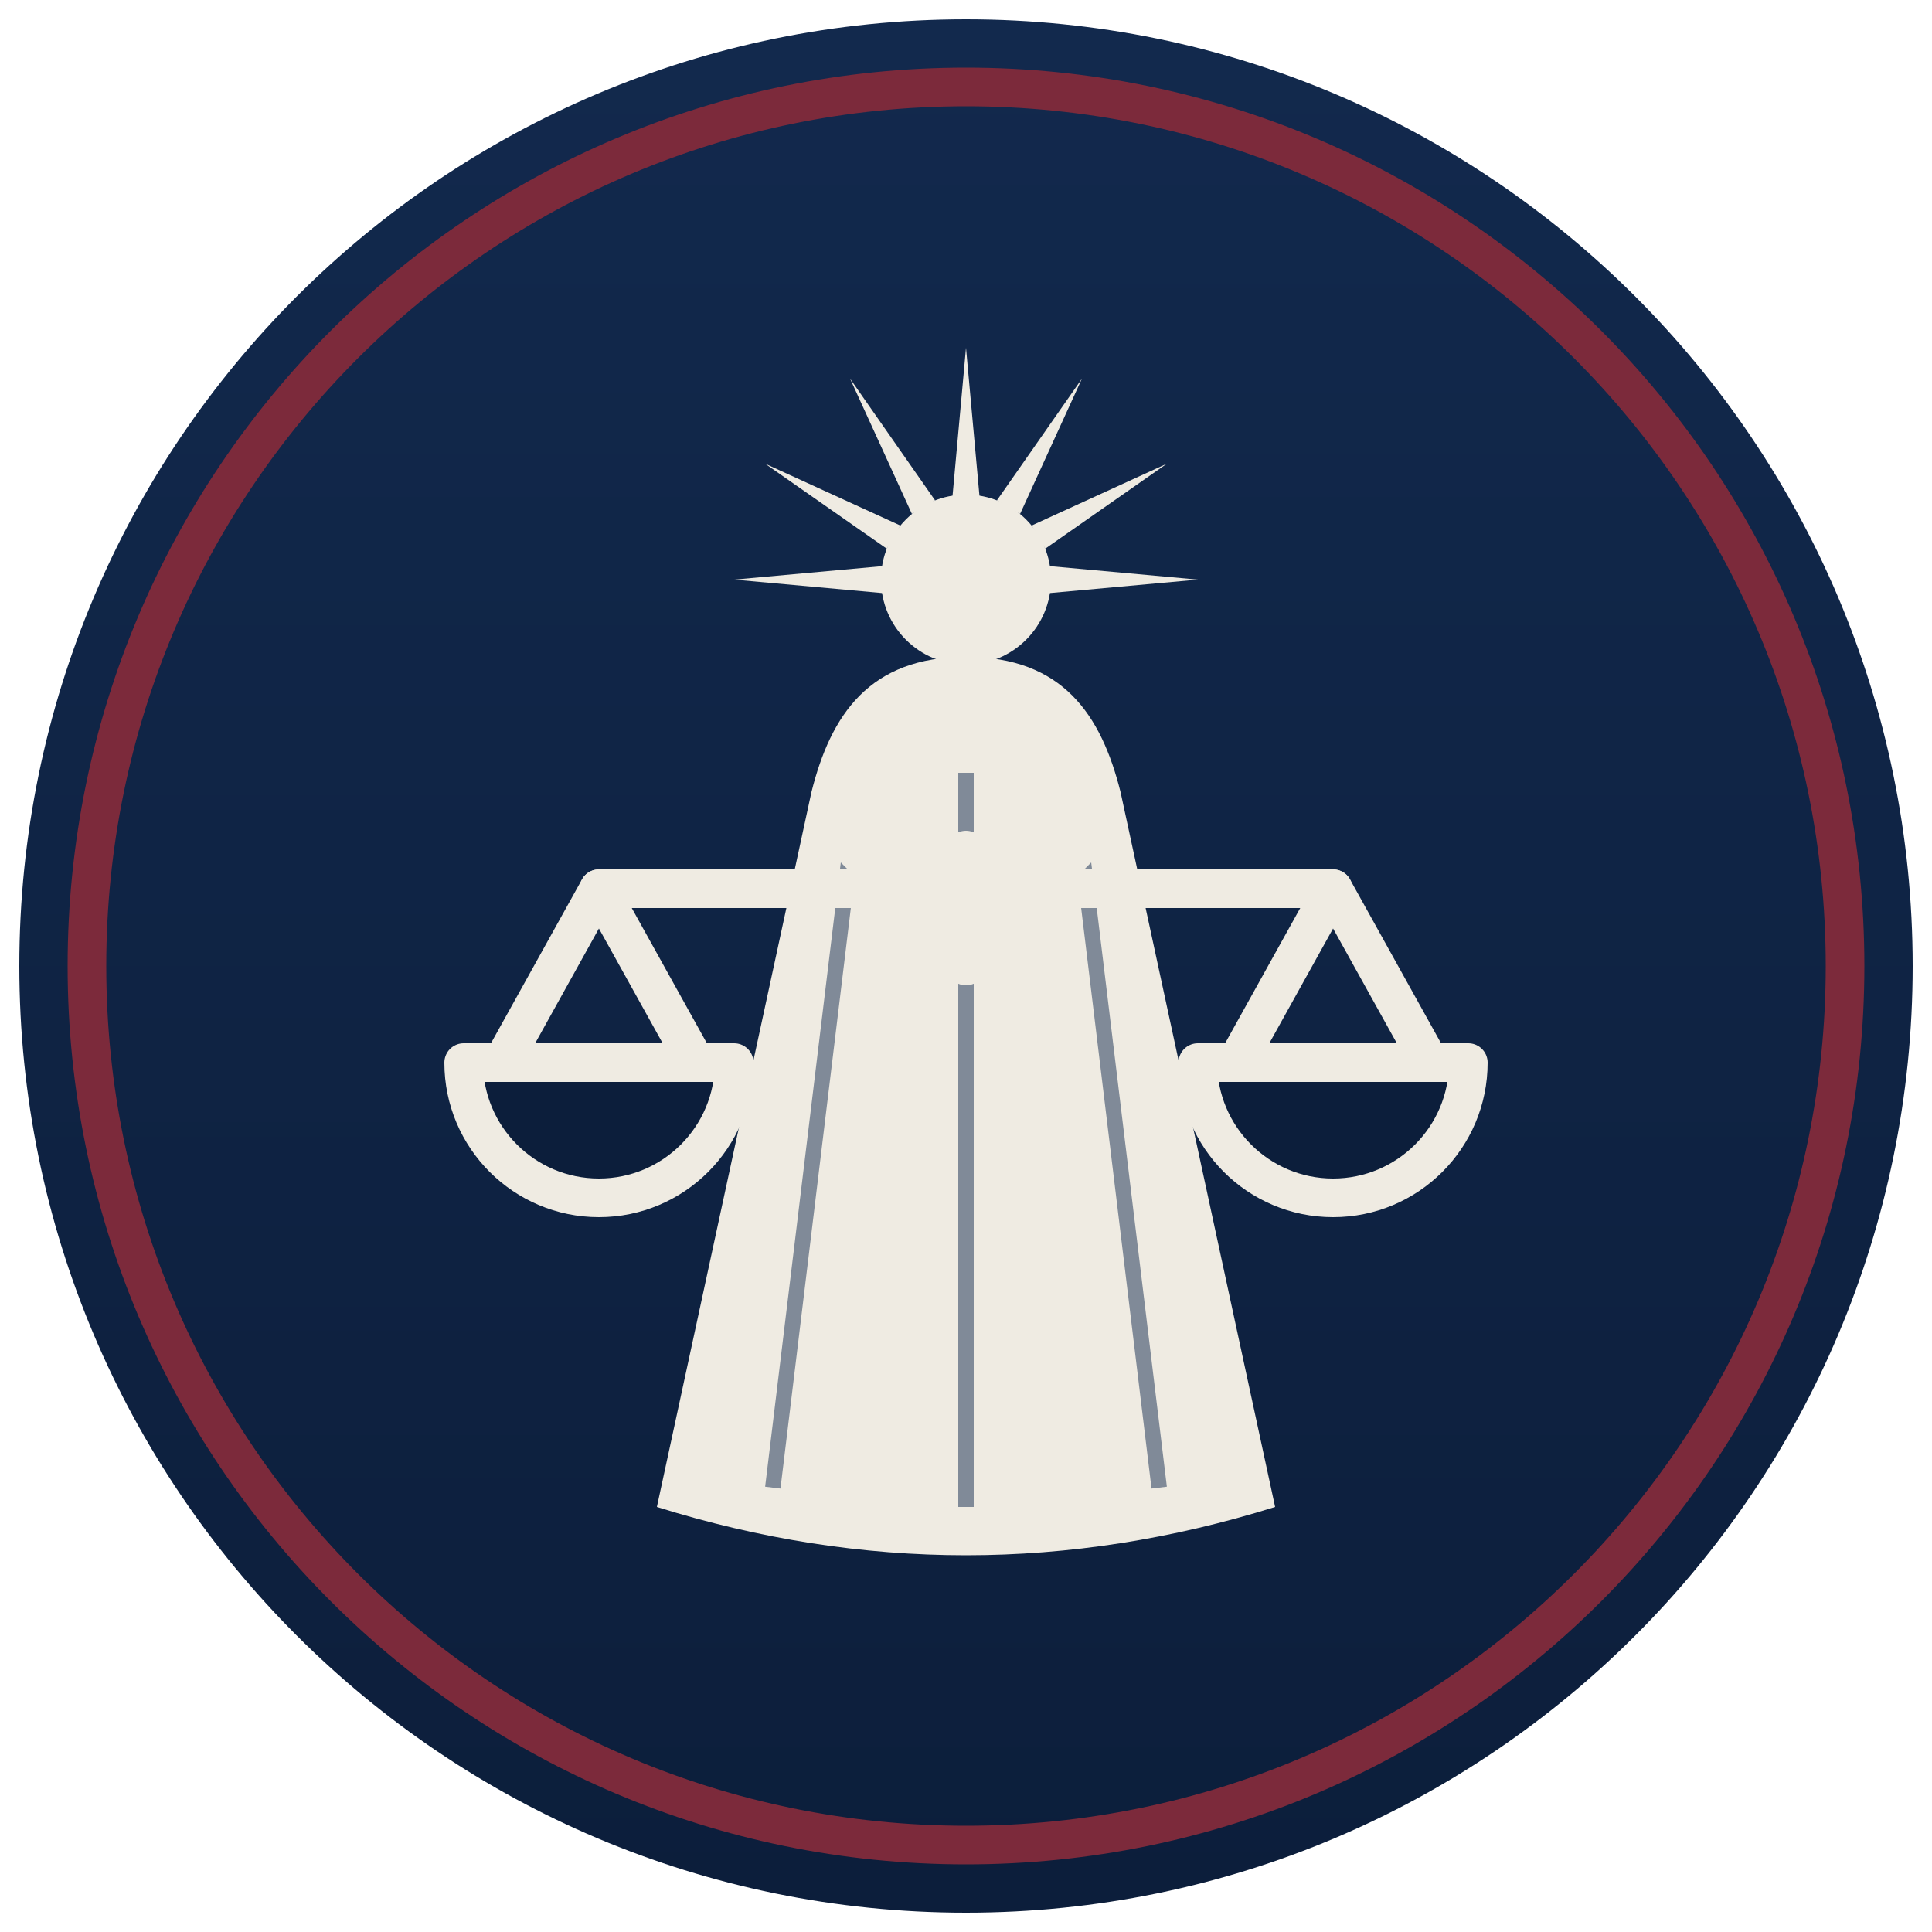
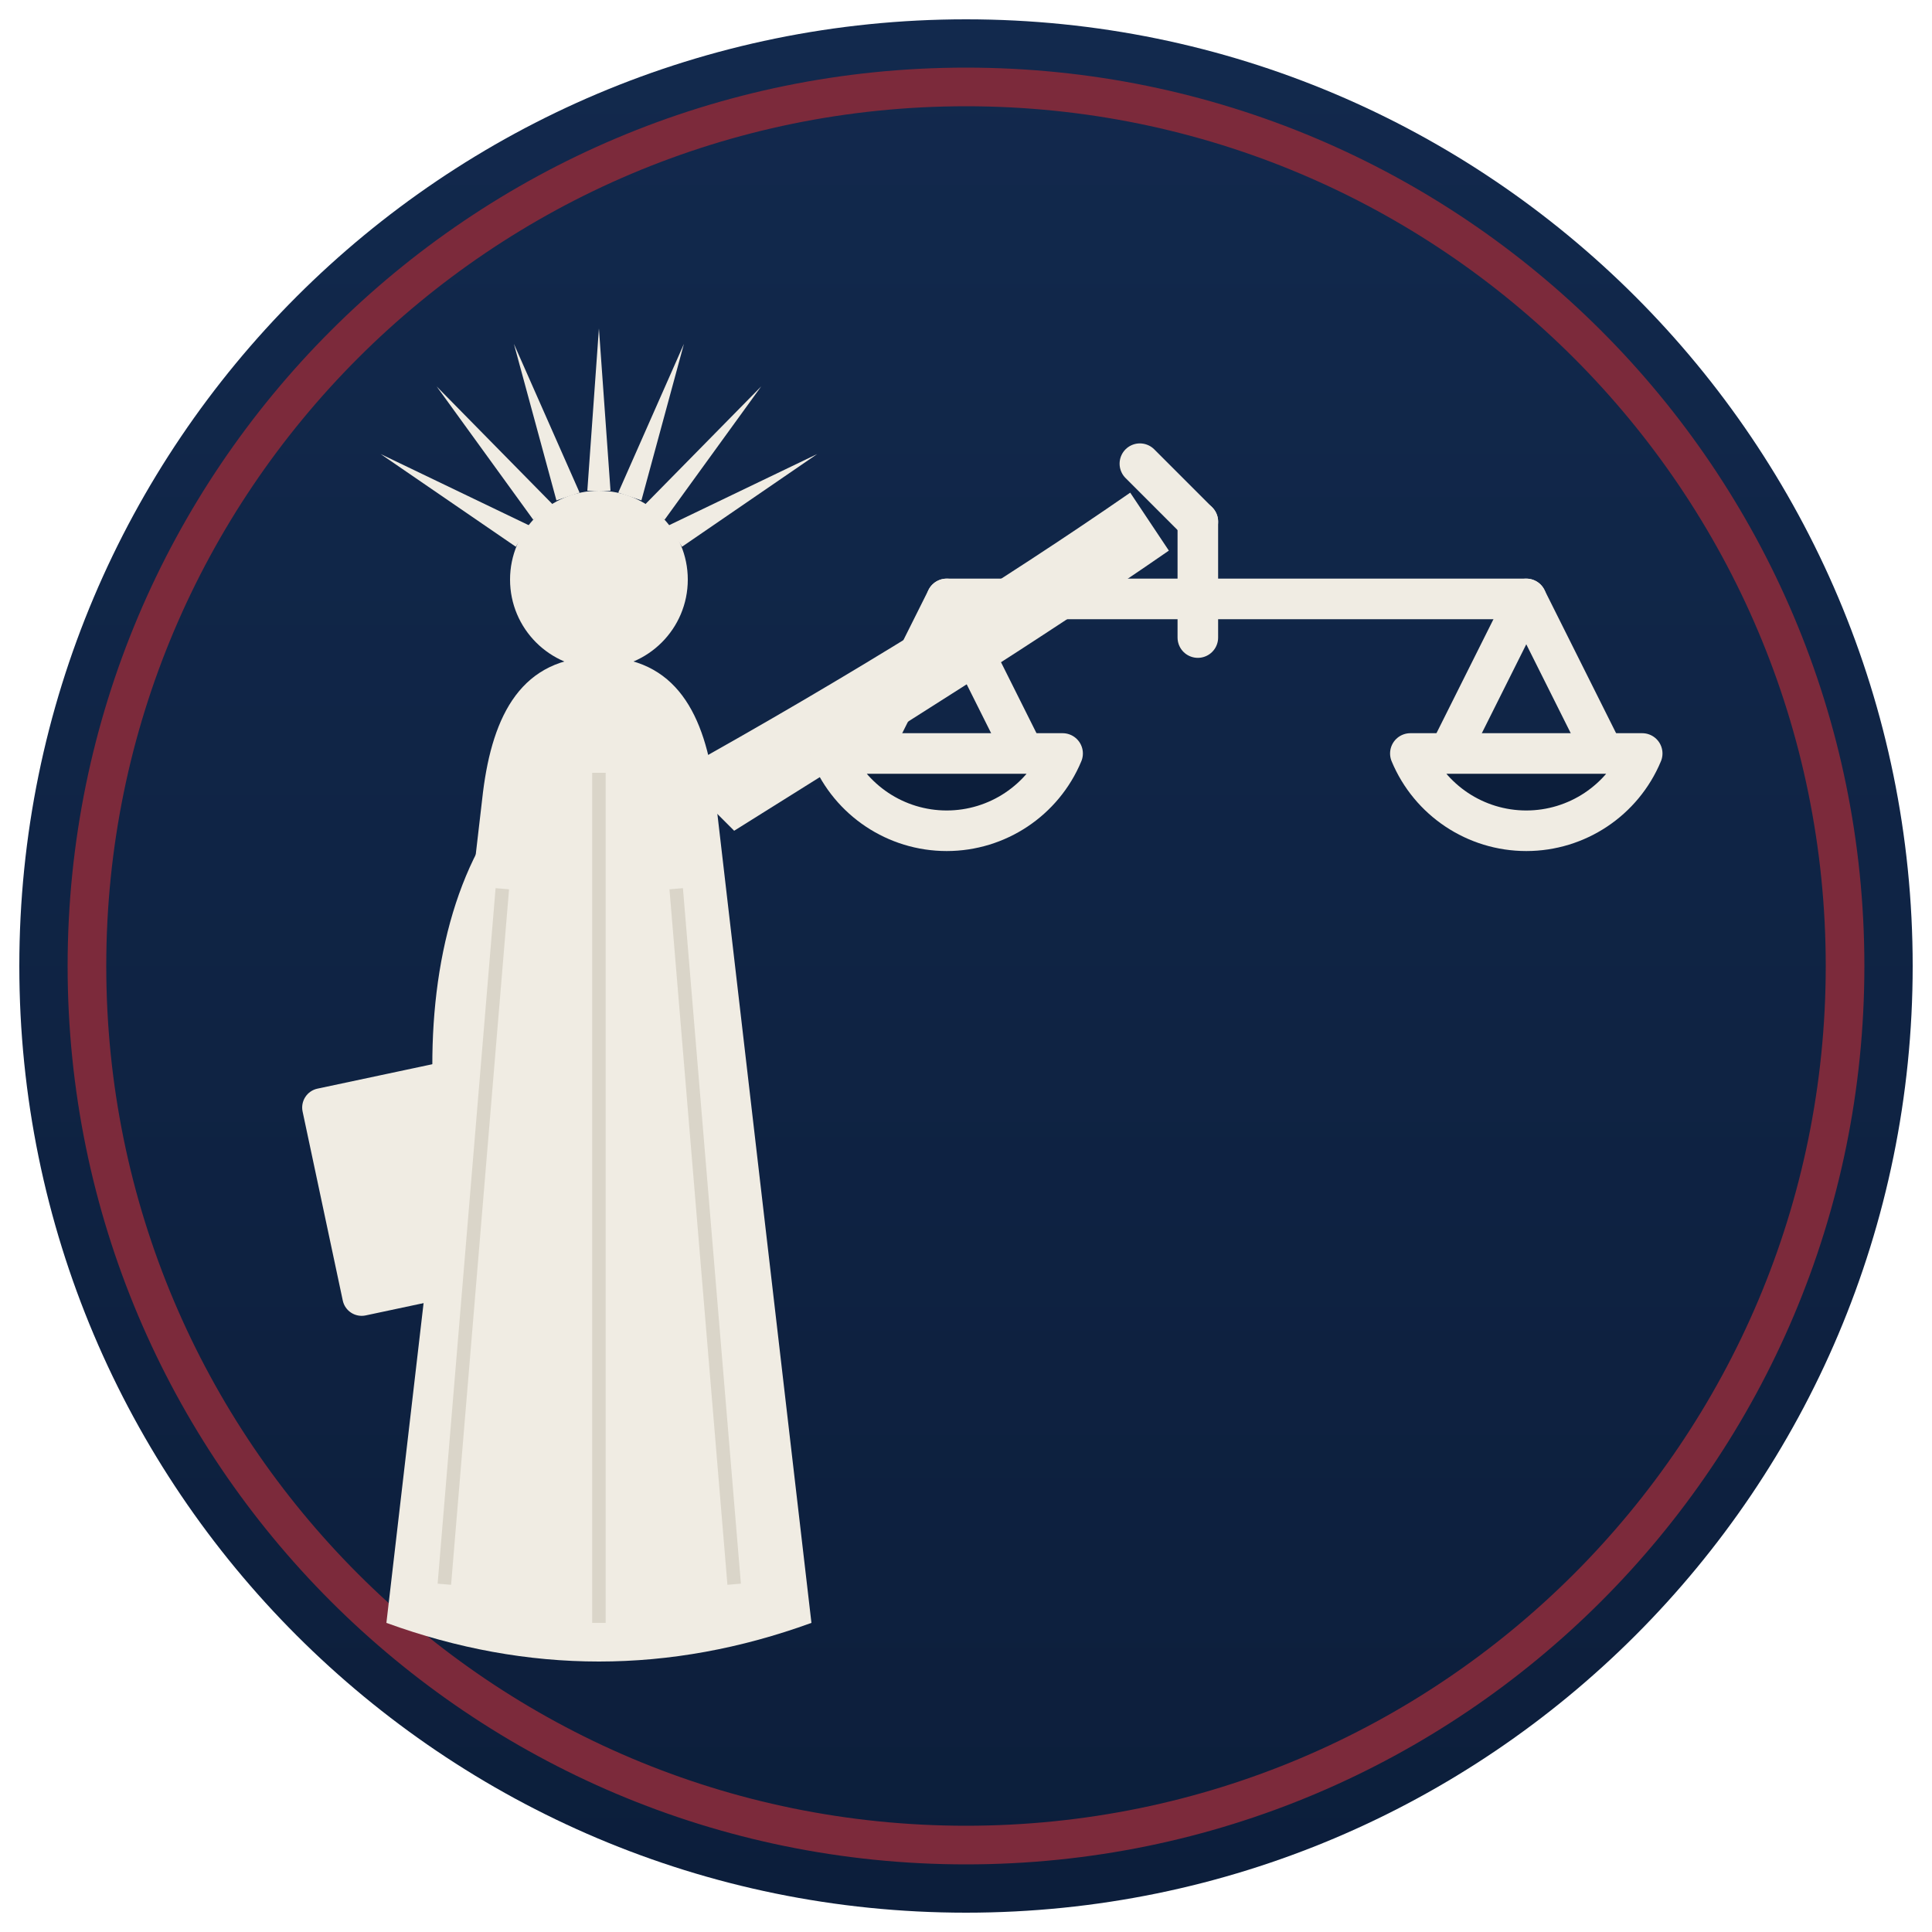
- <svg xmlns="http://www.w3.org/2000/svg" viewBox="0 0 100 100" role="img" aria-label="Shalini Singh emblem — Lady Liberty holding the scales of justice">
+ <svg xmlns="http://www.w3.org/2000/svg" viewBox="0 0 100 100" role="img" aria-label="Statue of Liberty holding the scales of justice">
  <defs>
    <linearGradient id="bg" x1="0" y1="0" x2="0" y2="1">
      <stop offset="0" stop-color="#12294D" />
      <stop offset="1" stop-color="#0C1E3B" />
    </linearGradient>
  </defs>
  <circle cx="50" cy="50" r="49" fill="url(#bg)" />
  <circle cx="50" cy="50" r="45.5" fill="none" stroke="#7C2A3B" stroke-width="2" />
-   <g fill="#EFEBE2">
-     <path d="M45.7 30.7 L38.0 30.0 L45.7 29.3 Z" />
-     <path d="M45.9 28.4 L39.6 24.0 L46.6 27.2 Z" />
-     <path d="M47.2 26.6 L44.0 19.6 L48.4 25.9 Z" />
-     <path d="M49.3 25.7 L50.0 18.0 L50.7 25.7 Z" />
-     <path d="M51.6 25.9 L56.0 19.6 L52.8 26.6 Z" />
-     <path d="M53.4 27.2 L60.4 24.0 L54.1 28.4 Z" />
-     <path d="M54.3 29.3 L62.0 30.0 L54.3 30.7 Z" />
-     <circle cx="50" cy="30" r="4.4" />
-     <path d="M50 34              C45 34 43 37 42 41              L34 78 Q50 83 66 78 L58 41              C57 37 55 34 50 34 Z" />
-     <g stroke="#12294D" stroke-width="0.8" fill="none" opacity="0.5">
-       <path d="M50 40 L50 78" />
-       <path d="M44 44 L40 77" />
-       <path d="M56 44 L60 77" />
-     </g>
+   <g fill="#F0ECE3">
+     <path d="M26.7 28.3 L19.7 23.5 L27.4 27.2 Z" />
+     <path d="M27.6 26.9 L22.6 20.0 L28.6 26.1 Z" />
+     <path d="M28.8 25.9 L26.6 17.8 L30.0 25.5 Z" />
+     <path d="M30.4 25.4 L31.0 17.0 L31.6 25.4 Z" />
+     <path d="M32.0 25.5 L35.4 17.8 L33.2 25.9 Z" />
+     <path d="M33.4 26.1 L39.4 20.0 L34.4 26.9 Z" />
+     <path d="M34.6 27.2 L42.3 23.5 L35.3 28.3 Z" />
+     <circle cx="31" cy="30" r="4.6" />
+     <path d="M31 34 C27 34 25.5 37 25 41 L20 84 Q31 88 42 84 L37 41 C36.5 37 35 34 31 34 Z" />
+     <path d="M26 42 C23 46 22 52 22.5 58 L26 57 C25.7 51 26.5 47 29 44 Z" />
+     <rect x="16.5" y="55.5" width="9" height="12" rx="1" transform="rotate(-12 21 61)" />
+     <path d="M35 40 C44 35 52 30 58.5 25.5 L60.5 28.5 C54 33 46 38 38 43 Z" />
  </g>
-   <g stroke="#EFEBE2" stroke-width="3" fill="none" stroke-linecap="round">
-     <path d="M44 43 L50 49" />
-     <path d="M56 43 L50 49" />
+   <g fill="none" stroke="#C9C3B4" stroke-width="0.7" opacity="0.55">
+     <path d="M31 40 L31 84" />
+     <path d="M26 46 L23 82" />
+     <path d="M35 46 L38 82" />
  </g>
-   <g stroke="#EFEBE2" stroke-width="2" fill="none" stroke-linecap="round" stroke-linejoin="round">
-     <path d="M50 44 L50 50" />
-     <path d="M31 46 L69 46" />
-     <path d="M31 46 L26 55 M31 46 L36 55" />
-     <path d="M24 55 A7 7 0 0 0 38 55 Z" fill="#0C1E3B" />
-     <path d="M69 46 L64 55 M69 46 L74 55" />
-     <path d="M62 55 A7 7 0 0 0 76 55 Z" fill="#0C1E3B" />
+   <g stroke="#F0ECE3" stroke-width="2.1" fill="none" stroke-linecap="round" stroke-linejoin="round">
+     <path d="M59 24 L62 27" />
+     <path d="M62 27 L62 33" />
+     <path d="M49 31 L79 31" />
+     <path d="M49 31 L45 39 M49 31 L53 39" />
+     <path d="M43 39 A6.5 6.5 0 0 0 55 39 Z" fill="#0C1E3B" />
+     <path d="M79 31 L75 39 M79 31 L83 39" />
+     <path d="M73 39 A6.5 6.5 0 0 0 85 39 Z" fill="#0C1E3B" />
  </g>
</svg>
